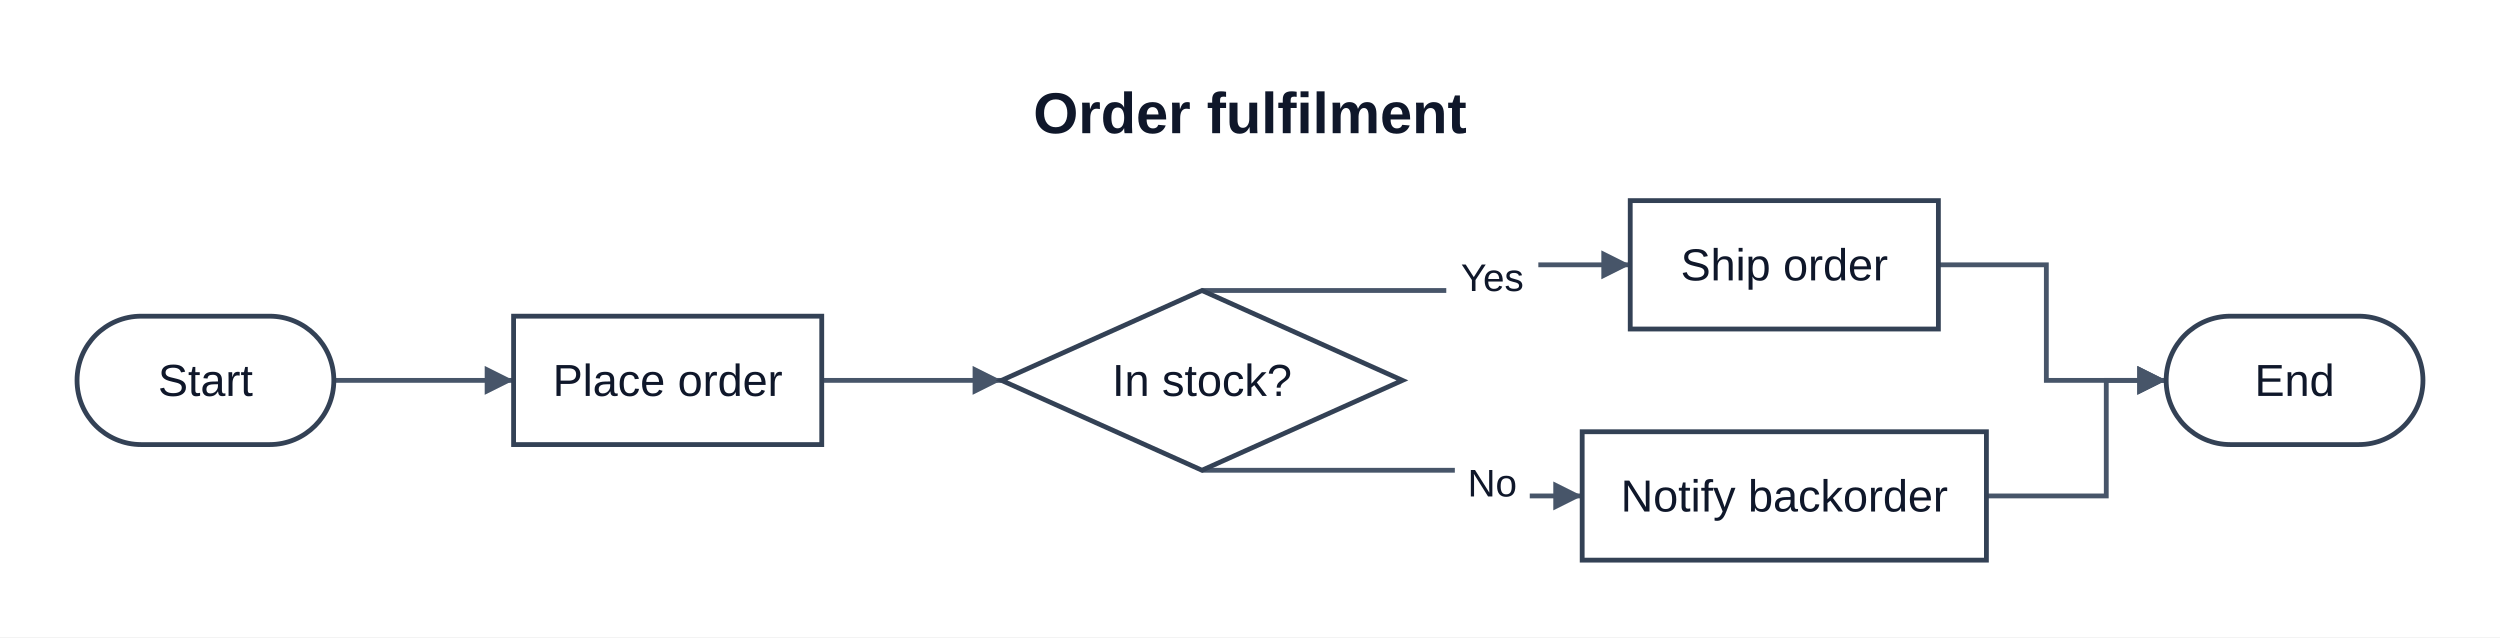
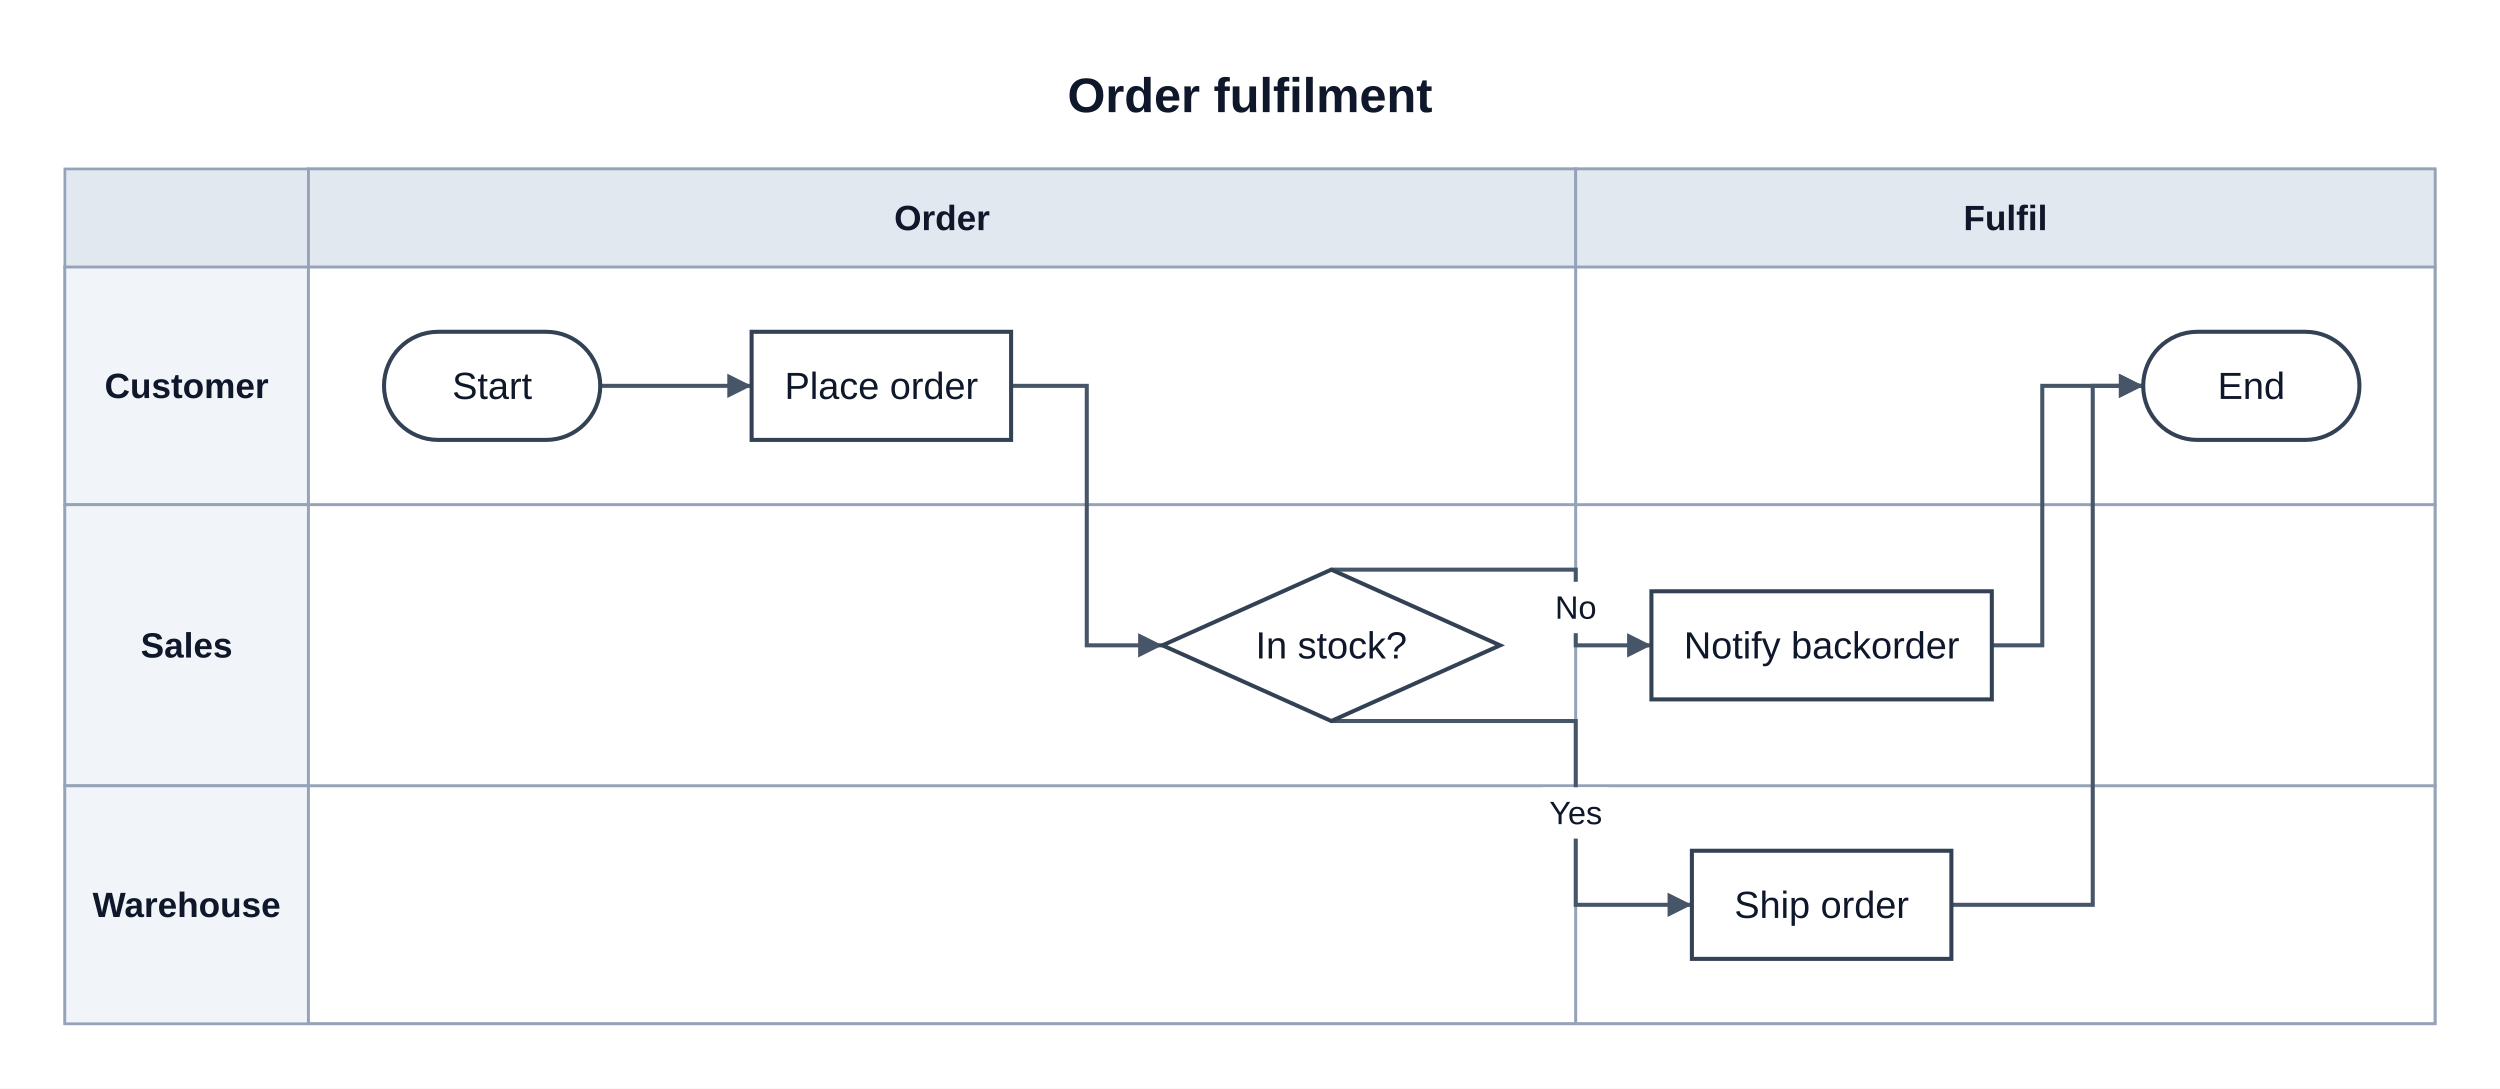
- <svg xmlns="http://www.w3.org/2000/svg" version="1.1" width="778.83" height="198.5" viewBox="0 0 778.83 198.5" class="jtd jtd-flowchart">
+ <svg xmlns="http://www.w3.org/2000/svg" version="1.1" width="924.91" height="402.75" viewBox="0 0 924.91 402.75" class="jtd jtd-flowchart">
  <defs>
    <marker id="jtd-arrow" viewBox="0 0 10 10" refX="10" refY="5" markerWidth="9" markerHeight="9" markerUnits="userSpaceOnUse" orient="auto">
      <path d="M0 0L10 5L0 10Z" fill="#475569" />
    </marker>
  </defs>
-   <rect width="778.83" height="198.5" fill="#ffffff" />
+   <rect width="924.91" height="402.75" fill="#ffffff" />
  <g font-family="Arial, 'Liberation Sans', Helvetica, sans-serif" font-size="14" fill="#0f172a" style="font-kerning:none;font-variant-ligatures:none">
-     <text x="389.42" y="41.49" text-anchor="middle" font-size="18" font-weight="bold" class="jtd-title">Order fulfilment</text>
+     <text x="462.45" y="41.49" text-anchor="middle" font-size="18" font-weight="bold" class="jtd-title">Order fulfilment</text>
    <g transform="translate(24 62.5)">
+       <g id="l-customer" class="jtd-lane" data-id="customer">
+         <rect x="0" y="36.25" width="876.91" height="88" fill="#ffffff" stroke="#94a3b8" stroke-width="1" />
+         <rect x="0" y="36.25" width="90.07" height="88" fill="#f1f5f9" stroke="#94a3b8" stroke-width="1" />
+         <text x="45.04" y="84.76" text-anchor="middle" font-size="13" font-weight="bold">Customer</text>
+       </g>
+       <g id="l-sales" class="jtd-lane" data-id="sales">
+         <rect x="0" y="124.25" width="876.91" height="104" fill="#ffffff" stroke="#94a3b8" stroke-width="1" />
+         <rect x="0" y="124.25" width="90.07" height="104" fill="#f1f5f9" stroke="#94a3b8" stroke-width="1" />
+         <text x="45.04" y="180.76" text-anchor="middle" font-size="13" font-weight="bold">Sales</text>
+       </g>
+       <g id="l-warehouse" class="jtd-lane" data-id="warehouse">
+         <rect x="0" y="228.25" width="876.91" height="88" fill="#ffffff" stroke="#94a3b8" stroke-width="1" />
+         <rect x="0" y="228.25" width="90.07" height="88" fill="#f1f5f9" stroke="#94a3b8" stroke-width="1" />
+         <text x="45.04" y="276.76" text-anchor="middle" font-size="13" font-weight="bold">Warehouse</text>
+       </g>
+       <g id="p-order" class="jtd-phase" data-id="order">
+         <rect x="90.07" y="0" width="468.9" height="316.25" fill="none" stroke="#94a3b8" stroke-width="1" />
+         <rect x="90.07" y="0" width="468.9" height="36.25" fill="#e2e8f0" stroke="#94a3b8" stroke-width="1" />
+         <text x="324.52" y="22.63" text-anchor="middle" font-size="13" font-weight="bold">Order</text>
+       </g>
+       <g id="p-fulfil" class="jtd-phase" data-id="fulfil">
+         <rect x="558.97" y="0" width="317.93" height="316.25" fill="none" stroke="#94a3b8" stroke-width="1" />
+         <rect x="558.97" y="0" width="317.93" height="36.25" fill="#e2e8f0" stroke="#94a3b8" stroke-width="1" />
+         <text x="717.94" y="22.63" text-anchor="middle" font-size="13" font-weight="bold">Fulfil</text>
+       </g>
+       <rect x="0" y="0" width="90.07" height="36.25" fill="#e2e8f0" stroke="#94a3b8" stroke-width="1" />
      <g id="e-edge:0" class="jtd-edge" data-id="edge:0" data-from="start" data-to="place">
-         <path d="M80 56L136 56" fill="none" stroke="#475569" stroke-width="1.5" marker-end="url(#jtd-arrow)" />
+         <path d="M198.07 80.25L254.07 80.25" fill="none" stroke="#475569" stroke-width="1.5" marker-end="url(#jtd-arrow)" />
      </g>
      <g id="e-edge:1" class="jtd-edge" data-id="edge:1" data-from="place" data-to="stock">
-         <path d="M232 56L288 56" fill="none" stroke="#475569" stroke-width="1.5" marker-end="url(#jtd-arrow)" />
+         <path d="M350.07 80.25L378.07 80.25L378.07 176.25L406.07 176.25" fill="none" stroke="#475569" stroke-width="1.5" marker-end="url(#jtd-arrow)" />
      </g>
      <g id="e-edge:2" class="jtd-edge" data-id="edge:2" data-from="stock" data-to="ship">
-         <path d="M350.45 28L440.9 28L440.9 20L483.87 20" fill="none" stroke="#475569" stroke-width="1.5" marker-end="url(#jtd-arrow)" />
-         <rect x="426.56" y="14.5" width="28.68" height="19" rx="3" fill="#ffffff" />
-         <text x="440.9" y="28.16" text-anchor="middle" font-size="12">Yes</text>
+         <path d="M468.52 204.25L558.97 204.25L558.97 272.25L601.94 272.25" fill="none" stroke="#475569" stroke-width="1.5" marker-end="url(#jtd-arrow)" />
+         <rect x="544.64" y="228.75" width="28.68" height="19" rx="3" fill="#ffffff" />
+         <text x="558.97" y="242.41" text-anchor="middle" font-size="12">Yes</text>
      </g>
      <g id="e-edge:3" class="jtd-edge" data-id="edge:3" data-from="stock" data-to="notify">
-         <path d="M350.45 84L440.9 84L440.9 92L468.9 92" fill="none" stroke="#475569" stroke-width="1.5" marker-end="url(#jtd-arrow)" />
-         <rect x="429.23" y="78.5" width="23.34" height="19" rx="3" fill="#ffffff" />
-         <text x="440.9" y="92.16" text-anchor="middle" font-size="12">No</text>
+         <path d="M468.52 148.25L558.97 148.25L558.97 176.25L586.97 176.25" fill="none" stroke="#475569" stroke-width="1.5" marker-end="url(#jtd-arrow)" />
+         <rect x="547.3" y="152.75" width="23.34" height="19" rx="3" fill="#ffffff" />
+         <text x="558.97" y="166.41" text-anchor="middle" font-size="12">No</text>
      </g>
      <g id="e-edge:4" class="jtd-edge" data-id="edge:4" data-from="ship" data-to="end">
-         <path d="M579.87 20L613.5 20L613.5 56L650.83 56" fill="none" stroke="#475569" stroke-width="1.5" marker-end="url(#jtd-arrow)" />
+         <path d="M697.94 272.25L750.24 272.25L750.24 80.25L768.91 80.25" fill="none" stroke="#475569" stroke-width="1.5" marker-end="url(#jtd-arrow)" />
      </g>
      <g id="e-edge:5" class="jtd-edge" data-id="edge:5" data-from="notify" data-to="end">
-         <path d="M594.83 92L632.17 92L632.17 56L650.83 56" fill="none" stroke="#475569" stroke-width="1.5" marker-end="url(#jtd-arrow)" />
+         <path d="M712.91 176.25L731.57 176.25L731.57 80.25L768.91 80.25" fill="none" stroke="#475569" stroke-width="1.5" marker-end="url(#jtd-arrow)" />
      </g>
-       <g id="n-start" class="jtd-node jtd-shape-terminator" data-id="start" transform="translate(0 36)">
+       <g id="n-start" class="jtd-node jtd-shape-terminator" data-id="start" transform="translate(118.07 60.25)">
        <path d="M20 0H60A20 20 0 0 1 60 40H20A20 20 0 0 1 20 0Z" fill="#ffffff" stroke="#334155" stroke-width="1.5" />
        <text x="40" y="24.85" text-anchor="middle">Start</text>
      </g>
-       <g id="n-place" class="jtd-node jtd-shape-process" data-id="place" transform="translate(136 36)">
+       <g id="n-place" class="jtd-node jtd-shape-process" data-id="place" transform="translate(254.07 60.25)">
        <path d="M0 0H96V40H0Z" fill="#ffffff" stroke="#334155" stroke-width="1.5" />
        <text x="48" y="24.85" text-anchor="middle">Place order</text>
      </g>
-       <g id="n-stock" class="jtd-node jtd-shape-decision" data-id="stock" transform="translate(288 28)">
+       <g id="n-stock" class="jtd-node jtd-shape-decision" data-id="stock" transform="translate(406.07 148.25)">
        <path d="M62.45 0L124.9 28L62.45 56L0 28Z" fill="#ffffff" stroke="#334155" stroke-width="1.5" />
        <text x="62.45" y="32.85" text-anchor="middle">In stock?</text>
      </g>
-       <g id="n-ship" class="jtd-node jtd-shape-process" data-id="ship" transform="translate(483.87 0)">
+       <g id="n-ship" class="jtd-node jtd-shape-process" data-id="ship" transform="translate(601.94 252.25)">
        <path d="M0 0H96V40H0Z" fill="#ffffff" stroke="#334155" stroke-width="1.5" />
        <text x="48" y="24.85" text-anchor="middle">Ship order</text>
      </g>
-       <g id="n-notify" class="jtd-node jtd-shape-process" data-id="notify" transform="translate(468.9 72)">
+       <g id="n-notify" class="jtd-node jtd-shape-process" data-id="notify" transform="translate(586.97 156.25)">
        <path d="M0 0H125.93V40H0Z" fill="#ffffff" stroke="#334155" stroke-width="1.5" />
        <text x="62.97" y="24.85" text-anchor="middle">Notify backorder</text>
      </g>
-       <g id="n-end" class="jtd-node jtd-shape-terminator" data-id="end" transform="translate(650.83 36)">
+       <g id="n-end" class="jtd-node jtd-shape-terminator" data-id="end" transform="translate(768.91 60.25)">
        <path d="M20 0H60A20 20 0 0 1 60 40H20A20 20 0 0 1 20 0Z" fill="#ffffff" stroke="#334155" stroke-width="1.5" />
        <text x="40" y="24.85" text-anchor="middle">End</text>
      </g>
    </g>
  </g>
</svg>
